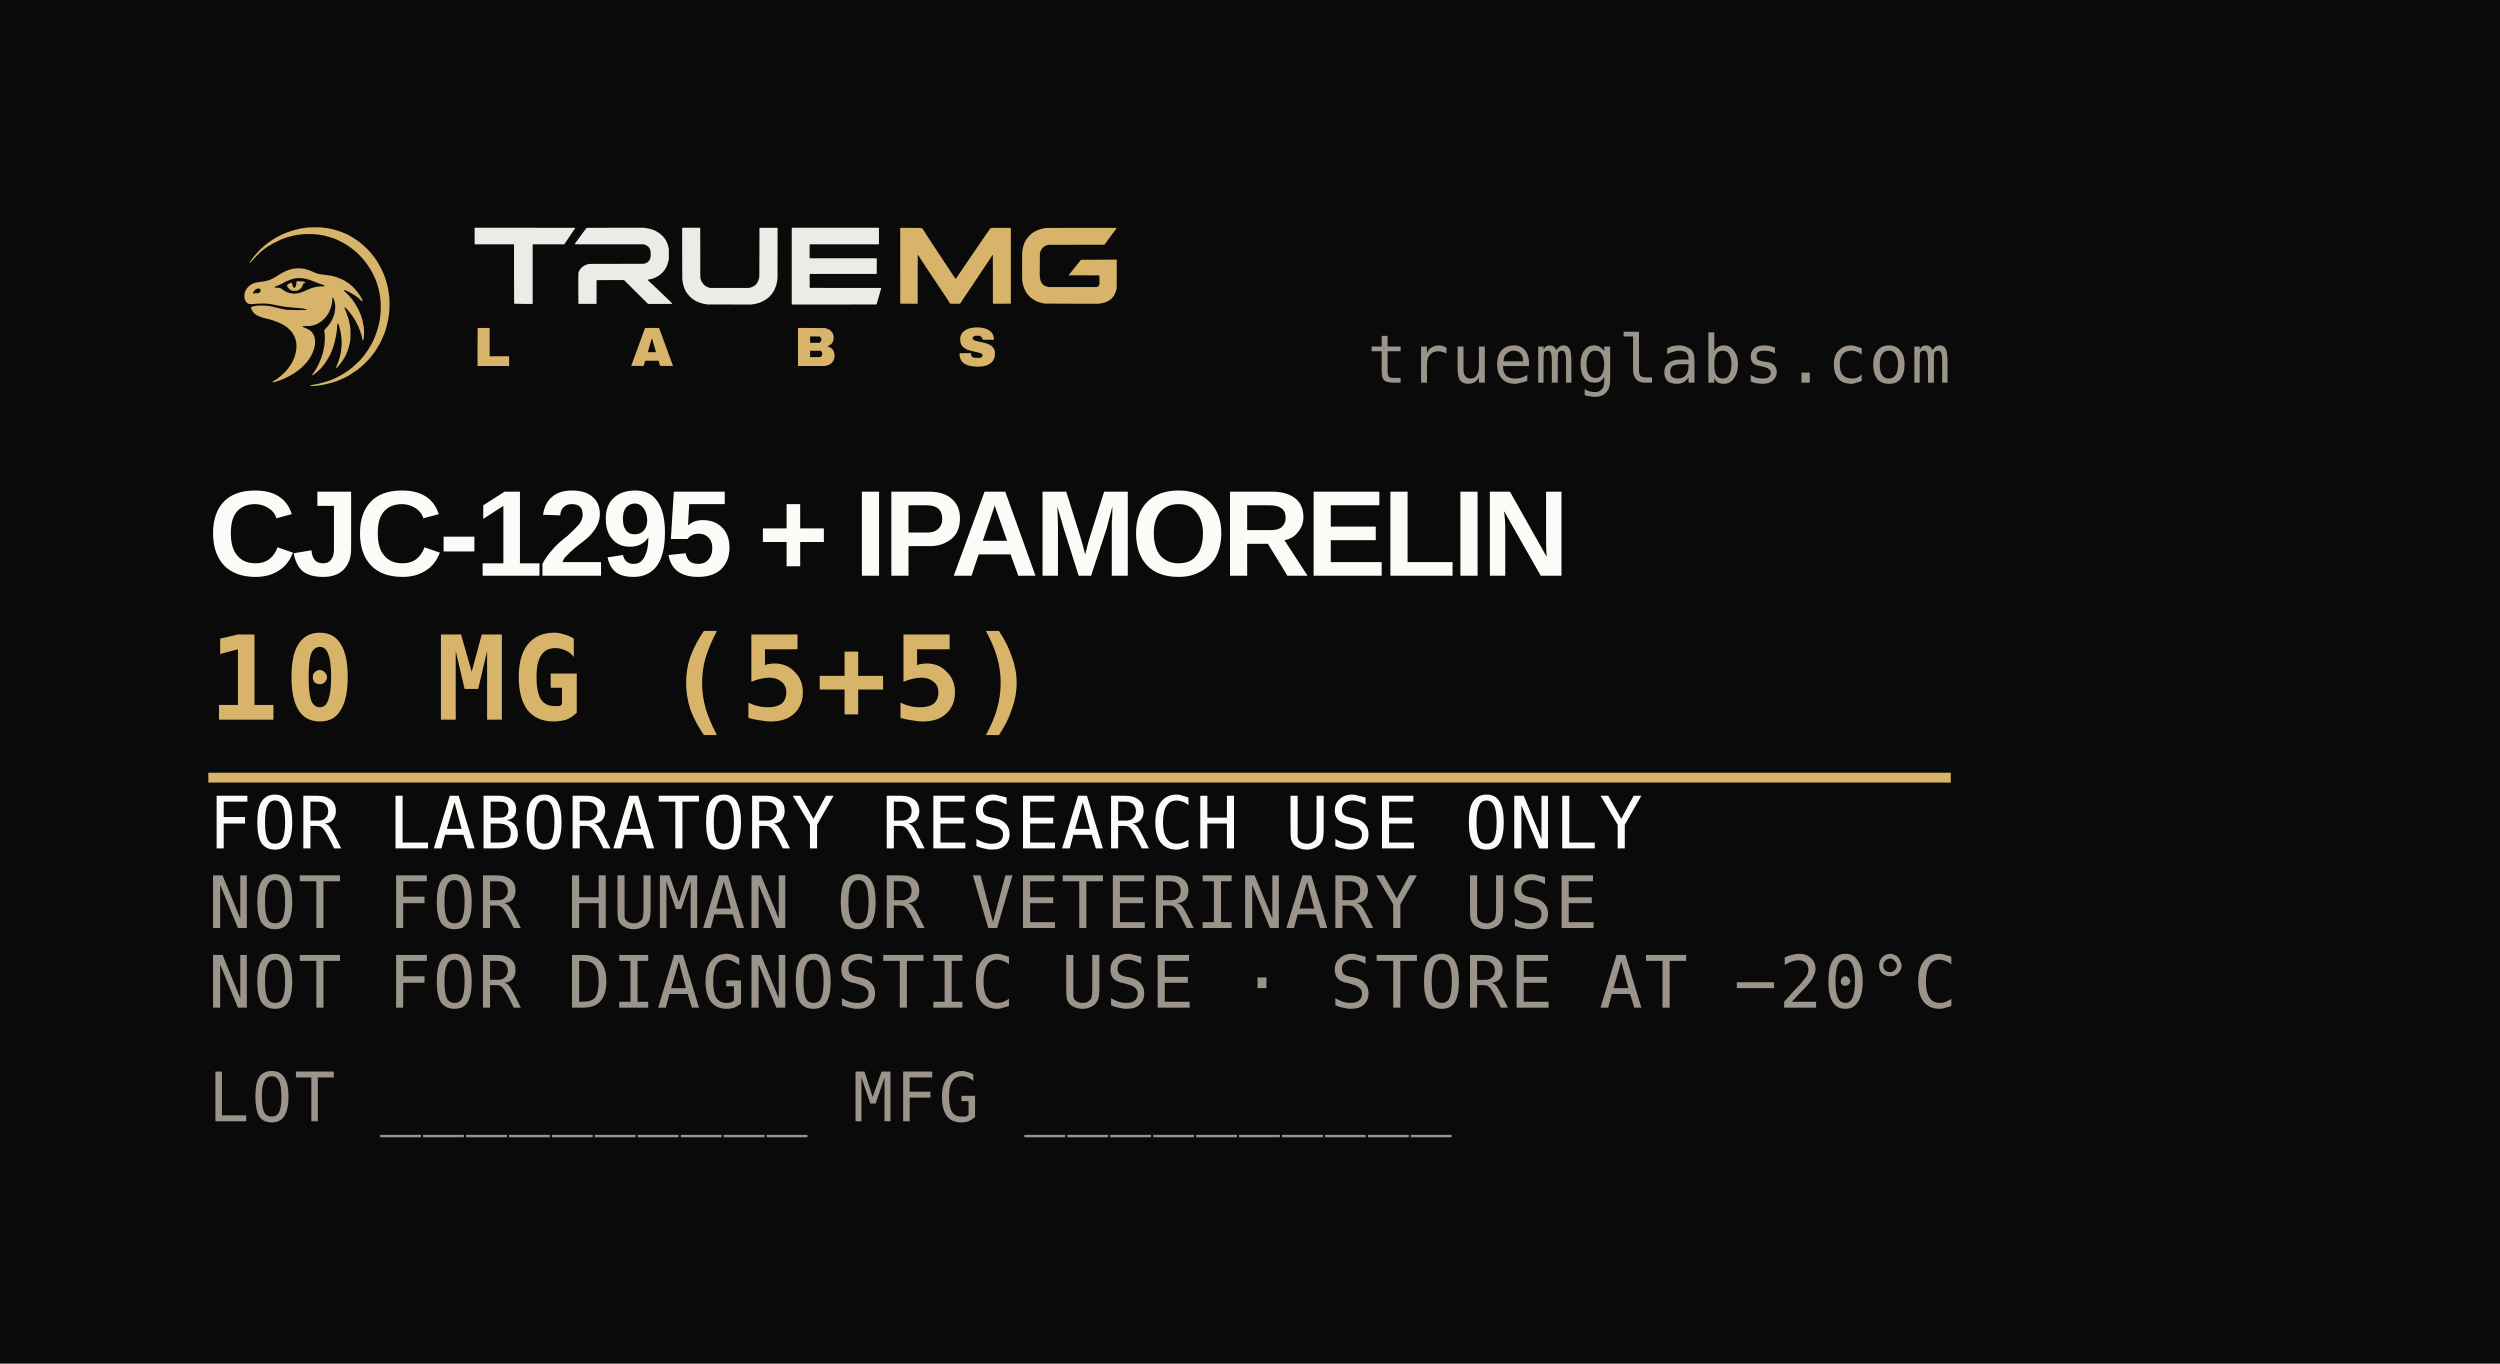
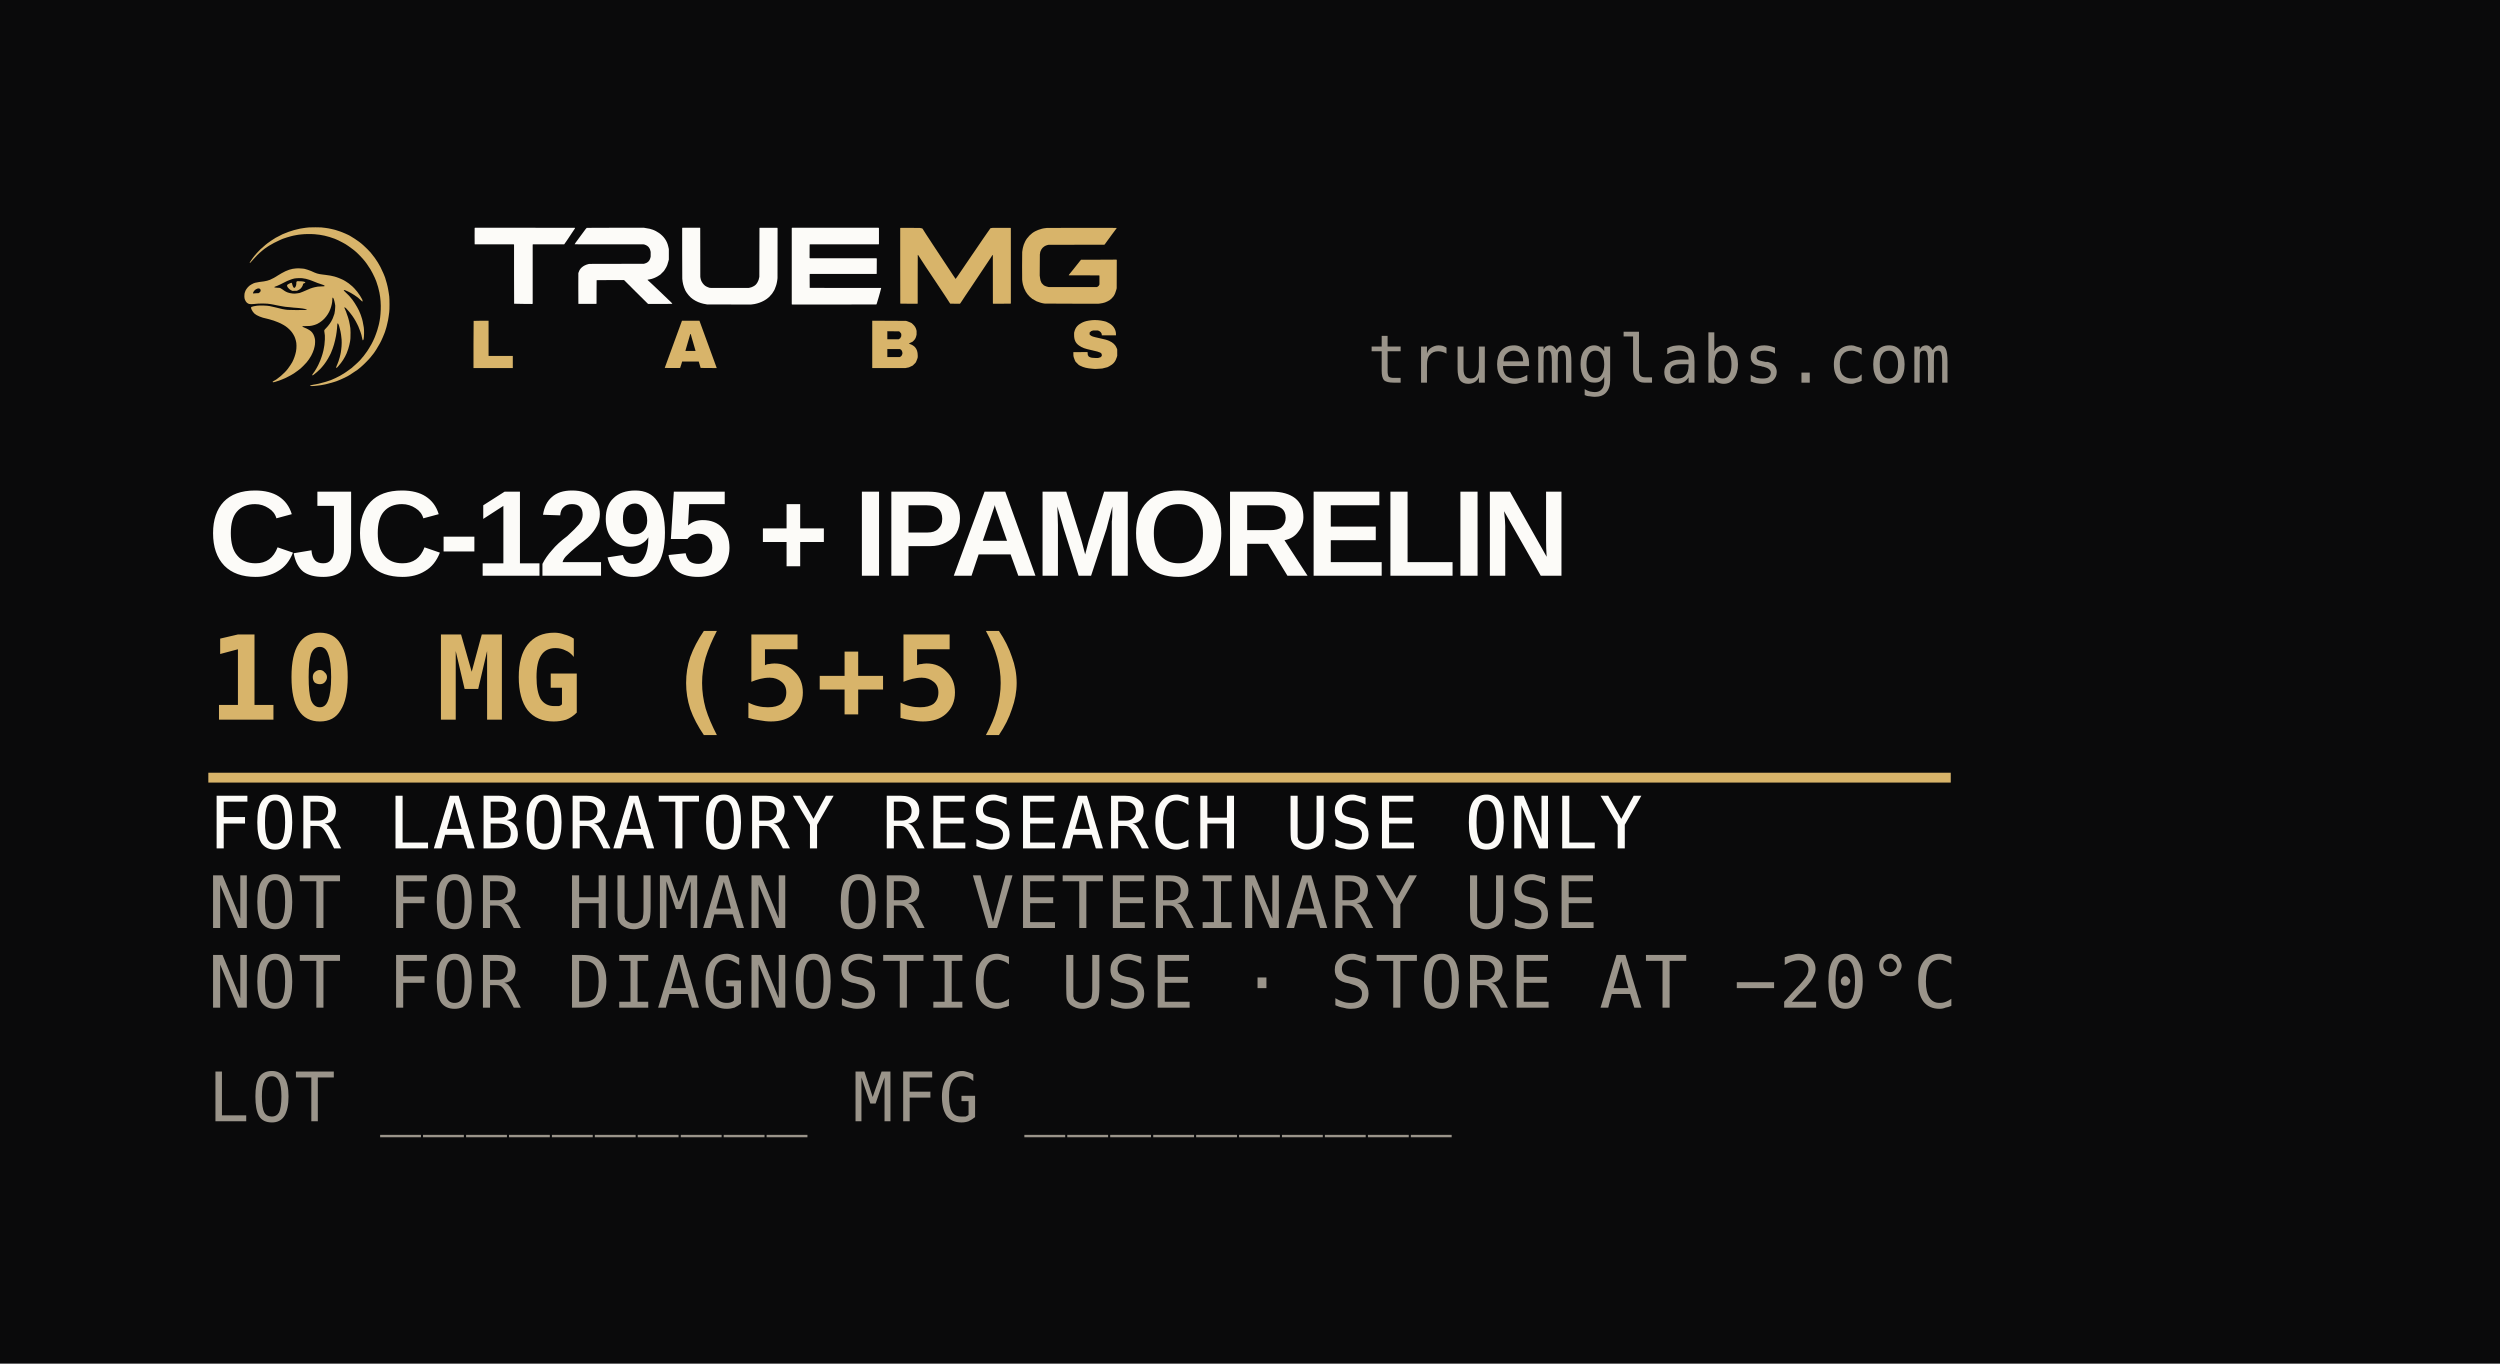
<svg xmlns="http://www.w3.org/2000/svg" width="66.0mm" height="36.0mm" viewBox="0 0 66.0 36.0">
  <rect x="0" y="0" width="66.0" height="36.0" fill="#0A0A0B" />
  <g transform="translate(5.500,5.300) scale(0.0035)">
    <g transform="translate(0,1600) scale(0.025,-0.025)" fill="#D8B46A" stroke="none">
      <path d="M30400 55957 c-297 -16 -720 -59 -940 -94 -220 -35 -598 -91 -840 -124 -768 -105 -982 -149 -2060 -419 -187 -47 -520 -130 -740 -184 -821 -204 -2477 -801 -3440 -1242 -528 -241 -1624 -809 -2100 -1086 -590 -345 -2063 -1335 -2434 -1636 -184 -150 -429 -344 -546 -432 -225 -171 -418 -340 -1592 -1400 -171 -154 -354 -346 -408 -427 -53 -81 -151 -178 -217 -217 -65 -39 -332 -323 -591 -631 -260 -307 -536 -632 -615 -722 -79 -90 -204 -252 -278 -361 -74 -110 -192 -263 -262 -340 -114 -126 -263 -343 -696 -1013 -216 -334 -206 -561 14 -319 54 61 220 236 368 390 148 154 351 382 453 506 583 717 1913 2044 2524 2520 187 146 376 305 420 354 124 139 986 773 1403 1033 152 95 430 269 617 387 719 454 2073 1166 2860 1505 308 133 603 269 657 303 136 88 871 359 1323 488 209 60 422 131 472 159 51 28 280 93 509 144 229 52 529 139 668 194 138 54 485 138 771 186 286 48 664 121 840 162 176 41 500 94 720 119 220 24 553 61 740 82 1195 135 2877 157 4140 55 2107 -171 3829 -563 6000 -1368 547 -203 1543 -682 2440 -1172 805 -441 925 -512 1273 -757 172 -121 406 -279 520 -351 314 -199 918 -640 1261 -920 168 -138 414 -333 546 -433 671 -512 2476 -2380 3072 -3178 171 -230 399 -535 507 -678 203 -270 597 -862 1144 -1720 301 -472 1075 -1973 1331 -2582 244 -582 288 -689 440 -1078 157 -402 526 -1548 526 -1634 0 -25 63 -271 139 -546 425 -1525 659 -3281 692 -5200 24 -1413 -143 -3550 -352 -4500 -43 -198 -116 -563 -160 -812 -45 -249 -115 -537 -156 -640 -40 -103 -95 -296 -122 -428 -70 -351 -400 -1420 -556 -1800 -45 -110 -126 -335 -179 -500 -303 -935 -1266 -2951 -1690 -3540 -48 -66 -136 -217 -195 -335 -59 -118 -223 -384 -363 -590 -141 -206 -291 -442 -333 -525 -80 -157 -865 -1223 -1119 -1521 -80 -93 -265 -302 -411 -463 -146 -160 -293 -345 -327 -409 -114 -218 -2195 -2185 -2830 -2676 -482 -373 -1297 -962 -1638 -1185 -187 -123 -392 -257 -455 -299 -933 -620 -1772 -1089 -2765 -1547 -1211 -558 -1273 -583 -2220 -892 -165 -54 -462 -153 -659 -220 -404 -137 -1597 -460 -1841 -499 -88 -14 -268 -60 -400 -101 -132 -42 -497 -113 -811 -159 -315 -46 -711 -117 -880 -159 -170 -41 -410 -95 -534 -119 -231 -46 -397 -133 -347 -183 95 -94 798 -124 1312 -56 165 22 480 57 700 78 872 82 1752 214 2260 340 209 52 470 107 580 122 229 33 1212 293 1670 443 170 56 494 152 720 213 225 62 554 167 730 234 812 310 1131 440 1222 499 54 35 216 108 361 162 314 117 1446 662 1757 846 121 71 355 207 520 301 366 210 1934 1241 2396 1576 184 134 481 371 660 526 178 155 414 350 524 433 303 227 1686 1577 2220 2165 530 584 702 788 1026 1220 124 165 288 365 363 445 76 80 195 237 265 348 69 111 214 324 322 474 107 150 267 390 356 533 591 958 912 1505 1022 1741 70 149 190 374 268 501 77 128 192 355 255 505 63 150 272 615 464 1033 191 418 388 895 437 1060 48 165 128 376 176 469 47 93 114 299 147 457 34 159 105 389 159 511 54 123 134 394 178 603 44 209 133 578 197 820 205 766 368 1607 466 2396 53 420 127 980 164 1244 103 719 104 3773 2 4678 -40 351 -80 651 -89 666 -10 15 -53 304 -97 642 -44 338 -123 794 -176 1014 -53 220 -110 499 -126 620 -35 263 -450 1784 -595 2180 -56 154 -103 326 -103 383 -1 57 -46 192 -102 300 -55 108 -130 296 -165 417 -36 121 -106 301 -157 400 -51 99 -137 297 -190 440 -127 339 -665 1495 -792 1700 -54 88 -134 241 -177 340 -180 415 -1143 1960 -1598 2567 -399 531 -784 1023 -1271 1625 -285 353 -1603 1669 -2131 2128 -215 187 -483 422 -594 522 -112 101 -303 252 -424 337 -121 85 -274 203 -340 262 -268 241 -2259 1538 -2760 1799 -154 81 -352 185 -440 232 -251 134 -937 448 -980 448 -21 0 -151 53 -289 119 -523 248 -1616 649 -2243 823 -194 54 -383 113 -420 133 -38 19 -212 65 -388 103 -176 37 -574 130 -885 205 -311 75 -689 154 -840 175 -151 22 -572 84 -935 139 -363 54 -912 118 -1220 141 -624 46 -2827 46 -3660 -1z" />
      <path d="M26520 43595 c-1503 -101 -2804 -534 -4460 -1485 -714 -409 -983 -571 -1100 -661 -55 -43 -163 -110 -240 -149 -77 -40 -201 -119 -276 -176 -252 -192 -912 -540 -1832 -966 -362 -168 -1371 -434 -1832 -483 -220 -24 -849 -105 -1397 -181 -1084 -151 -1615 -302 -2108 -598 -124 -75 -244 -136 -267 -136 -23 0 -123 -62 -222 -138 -99 -75 -243 -170 -319 -210 -194 -101 -835 -791 -958 -1032 -57 -110 -148 -261 -204 -335 -55 -74 -113 -191 -127 -260 -15 -69 -77 -242 -139 -385 -93 -215 -119 -350 -150 -780 -62 -878 26 -1314 388 -1935 234 -401 636 -717 1052 -828 273 -73 1001 -73 1501 0 1439 208 4011 182 5050 -52 99 -22 459 -87 800 -145 341 -57 728 -138 860 -179 132 -41 510 -114 840 -162 330 -47 780 -129 1000 -181 220 -51 607 -113 860 -136 253 -24 865 -80 1360 -124 495 -45 981 -98 1080 -118 99 -20 306 -37 460 -38 354 -3 1780 -140 2269 -220 561 -91 1231 -246 1282 -297 107 -107 -50 -145 -708 -168 -1005 -37 -4364 -9 -5019 41 -919 71 -2277 343 -3524 706 -295 86 -642 164 -1920 435 -801 170 -2892 235 -3833 119 -689 -85 -1433 -246 -1627 -352 -142 -77 -161 -105 -172 -254 -7 -100 14 -219 54 -296 36 -70 115 -247 175 -392 132 -321 525 -849 832 -1119 668 -585 2172 -1205 3551 -1464 184 -34 412 -90 507 -124 95 -34 263 -78 373 -99 481 -89 2334 -717 2607 -883 70 -43 250 -120 400 -172 244 -83 464 -195 1313 -665 764 -423 1614 -1125 2248 -1858 531 -613 1106 -1620 1268 -2220 39 -143 124 -429 189 -636 240 -761 257 -2233 37 -3317 -217 -1075 -632 -2255 -1116 -3173 -229 -434 -819 -1321 -1340 -2014 -1001 -1331 -3082 -3113 -4317 -3698 -201 -95 -291 -207 -251 -311 40 -104 505 -42 935 126 201 79 390 143 420 143 30 0 161 38 291 85 130 47 425 153 656 235 1057 378 1752 700 3120 1446 773 421 1073 619 2200 1450 708 522 898 688 1617 1407 888 889 1167 1215 1709 1992 459 658 952 1543 1074 1925 28 88 87 232 131 320 162 320 426 1184 487 1588 34 226 81 482 105 568 24 86 47 446 51 800 5 574 -6 700 -108 1164 -196 892 -591 1610 -1163 2111 -348 305 -1330 854 -1763 986 -288 88 -828 392 -822 463 7 83 242 104 886 80 867 -32 1816 58 2336 222 198 62 469 141 603 175 749 190 2014 1010 2759 1788 834 871 1481 1889 1872 2948 371 1003 586 2015 587 2767 0 510 43 700 159 700 169 0 460 -829 623 -1780 l107 -620 -22 -660 c-20 -592 -86 -1119 -231 -1831 -41 -202 -387 -1161 -474 -1316 -22 -40 -93 -192 -157 -337 -367 -838 -1079 -1848 -1882 -2673 -599 -615 -608 -633 -509 -1135 146 -744 192 -1447 147 -2272 -48 -871 -109 -1582 -139 -1632 -12 -18 -67 -361 -124 -762 -56 -401 -146 -867 -198 -1036 -53 -168 -107 -378 -122 -466 -14 -88 -78 -322 -141 -520 -64 -198 -160 -504 -214 -680 -152 -499 -411 -1216 -459 -1274 -24 -29 -90 -177 -147 -329 -57 -152 -145 -349 -195 -437 -51 -88 -122 -250 -158 -360 -36 -110 -119 -281 -185 -380 -66 -99 -120 -197 -120 -218 0 -20 -72 -160 -160 -310 -88 -149 -235 -402 -327 -562 -315 -549 -487 -810 -761 -1157 -516 -654 -501 -911 32 -556 404 269 1699 1403 2036 1782 132 149 367 412 523 584 778 860 1696 2237 2305 3457 131 264 289 579 351 700 62 121 141 322 177 448 36 125 128 358 204 519 77 160 140 315 140 345 0 29 52 183 115 341 392 980 975 3467 1107 4727 32 308 86 767 118 1020 33 253 61 649 62 880 5 962 253 961 558 -3 94 -296 211 -735 261 -977 49 -242 135 -611 191 -820 55 -209 121 -587 145 -840 25 -253 62 -559 82 -680 172 -1013 156 -2619 -38 -3940 -42 -286 -88 -619 -102 -740 -14 -121 -76 -427 -137 -680 -61 -253 -150 -622 -197 -820 -127 -538 -590 -1900 -721 -2122 -39 -66 -146 -312 -238 -546 -153 -393 -176 -552 -79 -552 54 0 393 237 393 275 0 17 149 195 331 395 955 1050 1835 2420 2383 3710 337 792 716 1965 832 2574 36 190 109 535 161 766 162 707 225 1653 199 3000 -22 1204 -30 1285 -245 2420 -174 915 -259 1298 -325 1453 -34 81 -78 246 -98 366 -20 121 -90 346 -154 500 -65 155 -172 452 -238 661 -219 697 -371 1096 -590 1549 -225 468 -255 587 -158 625 60 23 542 -311 542 -375 0 -18 167 -210 371 -426 204 -216 424 -465 490 -553 65 -88 227 -295 361 -460 806 -1000 1475 -2061 2055 -3260 159 -330 307 -633 329 -674 87 -161 473 -1149 536 -1371 37 -129 117 -352 179 -495 130 -300 330 -1063 443 -1694 78 -431 162 -666 238 -666 74 0 192 250 233 495 136 809 151 2549 29 3405 -164 1155 -478 2567 -677 3046 -53 129 -120 333 -147 454 -28 121 -91 301 -140 400 -49 99 -112 252 -139 340 -263 842 -1447 2937 -2313 4092 -647 863 -1321 1593 -2113 2292 -380 335 -559 564 -507 649 35 57 368 -4 513 -94 72 -44 234 -116 359 -159 125 -43 285 -113 354 -156 69 -43 225 -117 346 -164 193 -76 779 -416 1600 -929 143 -89 368 -246 500 -349 132 -103 324 -236 427 -295 103 -59 226 -156 273 -217 47 -60 209 -209 361 -330 151 -121 341 -298 423 -393 147 -172 412 -367 500 -367 65 0 11 374 -86 593 -41 95 -200 374 -352 620 -152 246 -308 510 -346 587 -75 150 -584 868 -818 1153 -619 756 -1136 1324 -1463 1607 -910 786 -1306 1090 -1806 1385 -172 102 -385 235 -473 295 -208 143 -717 397 -1153 577 -191 79 -504 209 -697 289 -192 80 -485 187 -650 238 -165 50 -453 139 -640 196 -545 168 -1843 407 -2580 476 -374 34 -869 97 -1100 139 -231 41 -582 94 -780 116 -361 41 -1191 293 -1520 460 -595 303 -1597 706 -2220 892 -828 248 -1011 292 -1227 295 -114 1 -339 19 -500 39 -451 57 -1085 72 -1593 38z m1750 -2955 c603 -47 1755 -303 2219 -493 182 -75 385 -148 451 -164 66 -15 237 -80 380 -143 809 -358 2387 -945 3079 -1146 331 -96 539 -198 665 -324 l62 -61 -65 -65 c-53 -53 -213 -68 -952 -89 -973 -28 -1196 -54 -1970 -230 -915 -207 -1807 -533 -2759 -1007 -349 -173 -1455 -617 -1800 -722 -198 -60 -1095 -189 -1477 -212 -768 -46 -2093 236 -2671 568 -510 292 -675 400 -952 621 -165 132 -444 309 -620 393 l-320 152 -722 36 c-406 19 -761 55 -810 82 -106 56 -115 157 -18 191 39 13 178 68 310 123 132 55 384 151 560 213 176 62 653 285 1060 495 407 211 947 483 1200 605 253 122 559 273 680 335 121 62 328 144 460 181 132 37 313 110 402 161 90 52 307 131 483 176 176 45 382 108 458 139 375 156 1784 254 2667 185z m-12741 -3188 c84 -49 157 -141 206 -259 153 -369 -11 -726 -452 -985 l-183 -108 -600 0 c-407 0 -628 -16 -687 -50 -118 -67 -232 -63 -294 11 -172 208 461 1091 900 1255 118 44 284 119 368 165 187 103 540 89 742 -29z" />
      <path d="M26687 39620 l-119 -100 -18 -470 c-17 -409 -36 -512 -147 -790 -197 -494 -466 -674 -672 -450 -159 174 -361 642 -408 950 -51 326 -114 458 -237 490 -131 34 -1056 -420 -1251 -615 -316 -316 318 -1235 1125 -1629 l379 -186 681 3 680 2 425 205 c315 151 495 269 691 452 333 312 649 831 725 1190 68 324 93 351 426 450 314 94 364 159 230 301 -178 190 -840 297 -1832 297 l-559 0 -119 -100z" />
    </g>
  </g>
  <g transform="translate(12.500,6.000) scale(0.003017)">
    <g transform="translate(0,681) scale(0.025,-0.025)" stroke="none">
-       <g fill="#EDEBE6">
+       <g fill="#FCFBF8">
        <path d="M465 27020 l-58 -59 -15 -2770 c-8 -1524 0 -2802 18 -2841 l33 -70 6816 0 6815 0 61 -61 61 -61 -3 -10322 c-2 -5867 12 -10336 32 -10355 19 -18 1457 -45 3195 -61 l3160 -28 70 77 70 78 0 10325 0 10325 77 42 78 41 5439 0 5440 0 86 110 c125 160 843 1198 1065 1538 295 455 724 1099 1709 2569 l910 1356 -12 104 -12 103 -17488 9 -17488 9 -59 -58z" />
        <path d="M39653 27037 c-49 -18 -221 -200 -384 -405 -458 -576 -1855 -2468 -2161 -2925 -179 -268 -743 -1037 -1416 -1929 -166 -221 -278 -407 -266 -440 l22 -57 12086 -12 12086 -12 278 -88 c640 -203 1152 -536 1485 -965 307 -395 445 -712 569 -1304 l66 -320 0 -800 0 -800 -66 -300 c-181 -812 -569 -1408 -1152 -1768 -273 -168 -352 -202 -789 -341 l-351 -111 -9580 -21 -9580 -22 -300 -72 c-898 -215 -1753 -647 -2317 -1169 -555 -514 -833 -960 -1109 -1776 l-74 -220 -9 -5315 c-6 -2923 5 -5341 24 -5374 l33 -60 3113 -1 3113 0 48 65 47 66 6 4063 c3 2235 15 4080 27 4100 13 21 2011 36 4813 36 l4790 0 4138 -4134 c2275 -2274 4176 -4155 4224 -4180 l88 -46 3836 0 c2110 0 4003 12 4207 26 l369 26 19 50 c22 57 -449 537 -1427 1453 -693 648 -3219 3069 -3680 3525 -144 143 -513 492 -821 776 -307 284 -765 716 -1018 960 -460 444 -678 647 -1334 1239 l-350 316 13 64 12 65 180 30 c98 16 287 47 419 68 1108 179 2211 624 3280 1324 l560 366 620 626 620 626 263 400 c457 695 732 1203 890 1648 218 612 370 1114 408 1352 14 88 56 250 92 360 l67 200 0 1860 0 1860 -67 280 c-37 154 -105 451 -152 660 -425 1916 -1544 3522 -3281 4711 -1373 939 -2719 1447 -4380 1652 -176 22 -437 66 -580 99 l-260 59 -9960 -6 c-5478 -3 -9999 -20 -10047 -38z" />
        <path d="M73081 27003 l-41 -78 3 -8632 c2 -4748 18 -8831 36 -9073 101 -1383 432 -2698 970 -3860 66 -143 137 -296 156 -340 20 -44 107 -188 194 -320 88 -132 189 -294 225 -360 209 -379 985 -1283 1459 -1702 967 -852 2219 -1538 3517 -1926 650 -194 1101 -302 1480 -354 165 -23 381 -62 480 -87 l180 -46 7678 -14 7679 -14 341 41 c875 105 996 127 1782 328 1078 274 2363 850 3164 1418 90 64 252 177 360 252 187 130 549 429 780 644 172 160 902 995 1009 1154 55 80 204 315 333 521 129 206 275 440 325 520 50 80 106 181 125 225 20 44 83 188 142 320 184 414 294 707 421 1120 67 220 148 481 179 580 32 99 77 306 101 460 24 154 62 337 84 406 22 69 70 384 107 700 l66 574 11 8700 12 8700 -51 100 -50 100 -3067 0 -3067 0 -52 -52 -52 -52 -24 -8508 -24 -8508 -44 -260 c-110 -664 -270 -1122 -588 -1684 -416 -734 -817 -1122 -1520 -1473 -547 -273 -643 -308 -1159 -424 l-449 -100 -6776 10 -6776 11 -200 71 c-110 39 -290 99 -400 133 -249 78 -763 334 -1012 503 -573 388 -1285 1345 -1482 1993 -23 77 -72 239 -109 360 -36 121 -85 364 -108 540 l-41 320 -14 8515 -13 8515 -45 55 -46 55 -3073 0 -3074 0 -42 -77z" />
        <path d="M111470 27037 l-70 -41 0 -13357 0 -13356 77 -42 78 -41 14699 0 c8085 0 14727 11 14761 23 73 29 147 254 589 1797 45 154 107 361 140 460 63 190 147 481 240 830 105 394 171 630 288 1030 333 1138 450 1584 428 1620 l-25 40 -12447 1 c-6847 0 -12469 14 -12496 31 l-47 30 -13 2367 -12 2367 52 52 52 52 11644 8 11643 7 44 44 44 44 13 2601 14 2601 -64 97 -64 98 -11636 0 -11636 0 -65 65 -65 65 9 2319 10 2320 55 55 56 56 12035 0 12036 0 42 77 41 78 0 2733 0 2734 -61 88 -61 87 -15129 1 -15129 0 -70 -41z" />
      </g>
      <g fill="#D8B46A">
        <path d="M149428 26991 l-69 -51 0 -13193 c0 -7256 10 -13210 23 -13230 14 -22 1228 -37 3012 -37 l2990 0 48 48 48 48 0 8485 c0 4667 11 8496 24 8510 51 51 137 -27 250 -225 101 -177 300 -490 866 -1360 66 -102 354 -541 640 -976 286 -435 601 -923 700 -1084 99 -162 321 -503 493 -760 172 -256 505 -753 740 -1103 235 -350 445 -663 467 -695 22 -31 510 -762 1084 -1623 574 -861 1170 -1754 1324 -1985 154 -231 405 -609 558 -840 153 -231 503 -754 776 -1163 274 -408 516 -772 538 -808 22 -36 195 -296 384 -577 189 -282 556 -836 816 -1232 1081 -1646 1205 -1838 1541 -2380 75 -121 155 -233 178 -249 22 -17 800 -30 1727 -30 l1686 -1 119 135 c65 75 217 295 338 490 237 384 977 1507 1354 2055 228 331 2457 3644 2617 3889 44 67 699 1051 1456 2187 757 1135 1423 2135 1480 2222 180 274 1884 2825 1961 2936 156 223 1269 1899 1393 2098 72 114 250 393 396 620 l265 412 64 -13 65 -12 10 -8456 10 -8455 45 -54 45 -54 3045 1 c1675 0 3068 15 3097 33 l52 33 3 9997 c2 5498 1 11430 -2 13183 l-5 3187 -64 64 -64 64 -3106 -3 -3106 -4 -378 -57 -379 -56 -90 -91 c-86 -86 -510 -688 -1208 -1715 -174 -255 -384 -561 -468 -680 -84 -119 -276 -396 -427 -616 -151 -220 -458 -665 -682 -990 -1061 -1535 -1504 -2184 -2993 -4392 -102 -151 -291 -424 -420 -606 -395 -558 -1826 -2658 -2692 -3952 -243 -363 -534 -795 -646 -960 -362 -533 -933 -1370 -1216 -1780 -151 -220 -481 -706 -734 -1080 -645 -958 -666 -976 -803 -710 -42 83 -173 285 -290 450 -117 165 -304 439 -414 609 -110 170 -319 485 -464 700 -262 388 -699 1050 -1710 2591 -288 440 -580 881 -649 980 -69 99 -254 378 -411 620 -158 242 -361 548 -451 680 -281 410 -2516 3790 -2639 3990 -64 104 -235 365 -380 580 -145 214 -333 498 -417 630 -84 132 -354 546 -599 920 -245 374 -615 940 -823 1259 -207 318 -435 660 -505 760 -71 99 -211 316 -313 481 -101 165 -291 462 -420 660 -130 198 -296 457 -368 575 -72 117 -167 271 -211 341 -44 69 -139 228 -212 352 -169 288 -192 306 -474 358 -129 23 -333 61 -454 84 l-220 41 -3341 16 -3341 15 -70 -51z" />
        <path d="M200748 27015 c-12 -12 -199 -36 -415 -54 -432 -34 -1041 -135 -1353 -224 -1056 -300 -1666 -529 -2360 -890 -1428 -741 -2792 -2118 -3512 -3547 -409 -812 -663 -1509 -787 -2160 -25 -132 -70 -357 -100 -500 -79 -379 -135 -742 -162 -1060 -43 -494 -55 -9253 -14 -9700 56 -610 149 -1204 259 -1660 102 -419 325 -1132 377 -1200 16 -22 80 -166 140 -320 130 -331 384 -846 530 -1076 305 -481 394 -610 605 -874 491 -615 1084 -1182 1642 -1570 290 -202 1442 -860 1505 -860 28 0 101 -26 164 -59 200 -104 621 -251 1093 -383 253 -70 546 -153 651 -184 105 -31 330 -75 500 -97 170 -23 390 -53 489 -68 99 -14 4347 -33 9440 -40 l9260 -14 540 64 c656 78 1322 222 1791 386 457 161 1227 540 1629 803 397 259 1101 959 1378 1369 420 622 746 1395 972 2303 l125 500 14 4945 15 4946 -71 71 -71 71 -1581 -27 c-870 -14 -3652 -26 -6184 -26 l-4603 0 -358 -430 c-730 -878 -909 -1102 -1673 -2099 -240 -314 -558 -715 -706 -891 -148 -176 -383 -466 -523 -644 -337 -431 -699 -871 -887 -1081 -88 -98 -148 -202 -140 -243 l14 -72 5305 -10 5304 -10 53 -64 53 -63 2 -1507 2 -1506 -91 -224 c-110 -274 -304 -474 -603 -623 l-226 -113 -8400 4 -8400 4 -320 70 c-469 102 -882 246 -1179 409 l-261 145 -360 364 -361 364 -139 260 c-255 475 -361 834 -439 1480 -25 209 -65 499 -88 643 l-43 264 25 3744 25 3744 40 105 c22 58 40 190 41 293 1 337 223 944 505 1380 483 748 1297 1294 2194 1474 l240 48 9794 23 9795 22 117 140 c64 77 166 212 225 299 139 203 491 691 749 1038 529 712 1029 1396 1202 1646 106 153 235 331 287 397 354 447 648 839 1069 1427 120 168 302 408 403 532 l184 226 -13 87 -12 88 -12145 8 c-6680 5 -12155 -1 -12167 -13z" />
      </g>
    </g>
-     <g transform="translate(0,811.8) scale(1.607877)">
-       <g transform="translate(0,300) scale(0.025,-0.025)" fill="#D8B46A" stroke="none">
-         <path d="M109060 10374 c-883 -105 -1223 -191 -1720 -433 -723 -354 -1137 -832 -1320 -1524 l-62 -237 -3 -388 c-4 -854 255 -1416 851 -1840 580 -413 916 -536 2354 -856 1425 -317 1640 -428 1640 -841 l0 -141 -113 -114 -114 -113 -214 -63 -214 -64 -425 0 c-504 0 -844 55 -1052 172 l-152 85 -83 134 -83 134 -20 258 -21 258 -1245 -10 -1244 -11 9 -334 9 -334 66 -266 c36 -146 121 -374 189 -506 l125 -240 281 -282 281 -281 281 -146 c560 -291 1154 -435 2099 -509 l500 -39 606 38 606 39 461 117 462 116 312 163 c696 362 1073 805 1299 1525 l94 299 -2 560 -2 560 -94 240 c-217 556 -654 973 -1318 1259 -413 178 -717 261 -1834 501 -954 205 -1224 295 -1434 476 l-146 126 -4 173 -5 172 146 134 147 134 173 52 173 51 400 1 400 1 151 -53 c299 -106 549 -418 549 -685 l0 -122 1240 0 1240 0 0 232 c0 429 -157 880 -432 1244 -232 306 -531 541 -948 745 l-360 176 -388 100 c-588 151 -1538 223 -2092 157z" />
-         <path d="M907 10253 c-15 -14 -27 -1877 -27 -4140 l0 -4113 3440 0 3440 0 0 1060 0 1060 -2120 0 -2120 0 0 3080 0 3080 -1293 0 c-712 0 -1306 -12 -1320 -27z" />
-         <path d="M37329 10210 c-16 -38 -696 -1897 -1510 -4130 l-1482 -4060 1338 -11 c735 -5 1345 -2 1355 8 10 10 94 267 186 571 l167 552 1453 0 1453 0 166 -560 166 -560 1408 -11 1408 -10 -54 150 c-226 634 -2882 7899 -2925 8001 l-54 130 -1523 0 -1524 0 -28 -70z m1733 -2892 c92 -340 278 -981 413 -1425 135 -444 245 -826 245 -850 l0 -43 -880 0 -880 0 0 35 c0 20 118 428 261 908 144 480 325 1099 402 1375 77 276 150 534 162 574 12 40 41 66 65 58 l43 -14 169 -618z" />
-         <path d="M70640 6143 l0 -4143 2902 0 2901 0 309 62 308 62 334 158 333 158 252 251 251 252 125 248 c69 137 153 351 185 477 l60 229 -1 321 c-1 601 -160 1085 -470 1430 -201 224 -556 447 -848 535 -133 40 -241 82 -241 95 0 12 146 91 325 175 l324 152 189 177 c231 216 381 483 460 821 l61 257 0 322 1 321 -62 239 c-83 323 -270 621 -559 892 l-241 226 -260 128 c-143 71 -368 160 -499 198 l-239 69 -2950 15 -2950 15 0 -4142z m4807 2197 c59 -44 145 -145 190 -225 l83 -146 0 -196 0 -196 -90 -178 -90 -178 -136 -91 -136 -90 -994 0 -994 0 0 702 0 702 1030 -12 1030 -12 107 -80z m151 -3079 c149 -77 276 -287 306 -506 l24 -176 -47 -179 c-53 -196 -161 -336 -329 -424 l-108 -56 -1082 0 -1082 0 0 700 0 700 1102 0 1102 0 114 -59z" />
+     <g transform="translate(0,811.8) scale(2.00071)">
+       <g transform="translate(0,214) scale(0.025,-0.025)" fill="#D8B46A" stroke="none">
+         <path d="M108180 8534 c-883 -105 -1223 -191 -1720 -433 -723 -354 -1137 -832 -1320 -1524 l-62 -237 -3 -388 c-4 -854 255 -1416 851 -1840 580 -413 916 -536 2354 -856 1425 -317 1640 -428 1640 -841 l0 -141 -113 -114 -114 -113 -214 -63 -214 -64 -425 0 c-504 0 -844 55 -1052 172 l-152 85 -83 134 -83 134 -20 258 -21 258 -1245 -10 -1244 -11 9 -334 9 -334 66 -266 c36 -146 121 -374 189 -506 l125 -240 281 -282 281 -281 281 -146 c560 -291 1154 -435 2099 -509 l500 -39 606 38 606 39 461 117 462 116 312 163 c696 362 1073 805 1299 1525 l94 299 -2 560 -2 560 -94 240 c-217 556 -654 973 -1318 1259 -413 178 -717 261 -1834 501 -954 205 -1224 295 -1434 476 l-146 126 -4 173 -5 172 146 134 147 134 173 52 173 51 400 1 400 1 151 -53 c299 -106 549 -418 549 -685 l0 -122 1240 0 1240 0 0 232 c0 429 -157 880 -432 1244 -232 306 -531 541 -948 745 l-360 176 -388 100 c-588 151 -1538 223 -2092 157z" />
+         <path d="M27 8413 c-15 -14 -27 -1877 -27 -4140 l0 -4113 3440 0 3440 0 0 1060 0 1060 -2120 0 -2120 0 0 3080 0 3080 -1293 0 c-712 0 -1306 -12 -1320 -27z" />
+         <path d="M36449 8370 c-16 -38 -696 -1897 -1510 -4130 l-1482 -4060 1338 -11 c735 -5 1345 -2 1355 8 10 10 94 267 186 571 l167 552 1453 0 1453 0 166 -560 166 -560 1408 -11 1408 -10 -54 150 c-226 634 -2882 7899 -2925 8001 l-54 130 -1523 0 -1524 0 -28 -70z m1733 -2892 c92 -340 278 -981 413 -1425 135 -444 245 -826 245 -850 l0 -43 -880 0 -880 0 0 35 c0 20 118 428 261 908 144 480 325 1099 402 1375 77 276 150 534 162 574 12 40 41 66 65 58 l43 -14 169 -618z" />
+         <path d="M69760 4303 l0 -4143 2902 0 2901 0 309 62 308 62 334 158 333 158 252 251 251 252 125 248 c69 137 153 351 185 477 l60 229 -1 321 c-1 601 -160 1085 -470 1430 -201 224 -556 447 -848 535 -133 40 -241 82 -241 95 0 12 146 91 325 175 l324 152 189 177 c231 216 381 483 460 821 l61 257 0 322 1 321 -62 239 c-83 323 -270 621 -559 892 l-241 226 -260 128 c-143 71 -368 160 -499 198 l-239 69 -2950 15 -2950 15 0 -4142z m4807 2197 c59 -44 145 -145 190 -225 l83 -146 0 -196 0 -196 -90 -178 -90 -178 -136 -91 -136 -90 -994 0 -994 0 0 702 0 702 1030 -12 1030 -12 107 -80z m151 -3079 c149 -77 276 -287 306 -506 l24 -176 -47 -179 c-53 -196 -161 -336 -329 -424 l-108 -56 -1082 0 -1082 0 0 700 0 700 1102 0 1102 0 114 -59z" />
      </g>
    </g>
  </g>
  <text x="51.50" y="10.10" text-anchor="end" font-family="IBM Plex Mono, SF Mono, Menlo, monospace" font-size="1.75" letter-spacing="0.05" fill="#9A948A">truemglabs.com</text>
  <text x="5.5" y="15.20" font-family="Archivo Black, Archivo, Helvetica Neue, Arial, sans-serif" font-weight="900" font-size="3.22" letter-spacing="-0.12" fill="#FCFBF8">CJC-1295 + IPAMORELIN</text>
  <text x="5.5" y="19.00" font-family="IBM Plex Mono, SF Mono, Menlo, monospace" font-weight="600" font-size="3.10" letter-spacing="0.14" fill="#D8B46A">10 MG (5+5)</text>
  <rect x="5.5" y="20.40" width="46.00" height="0.26" fill="#D8B46A" />
  <text x="5.5" y="22.40" font-family="IBM Plex Mono, SF Mono, Menlo, monospace" font-size="1.90" letter-spacing="0.04" fill="#FCFBF8">FOR LABORATORY RESEARCH USE ONLY</text>
  <text x="5.5" y="24.50" font-family="IBM Plex Mono, SF Mono, Menlo, monospace" font-size="1.90" letter-spacing="0.04" fill="#9A948A">NOT FOR HUMAN OR VETERINARY USE</text>
  <text x="5.5" y="26.60" font-family="IBM Plex Mono, SF Mono, Menlo, monospace" font-size="1.90" letter-spacing="0.04" fill="#9A948A">NOT FOR DIAGNOSTIC USE · STORE AT −20°C</text>
  <text x="5.5" y="29.60" font-family="IBM Plex Mono, SF Mono, Menlo, monospace" font-size="1.80" letter-spacing="0.05" fill="#9A948A">LOT __________   MFG __________</text>
</svg>
